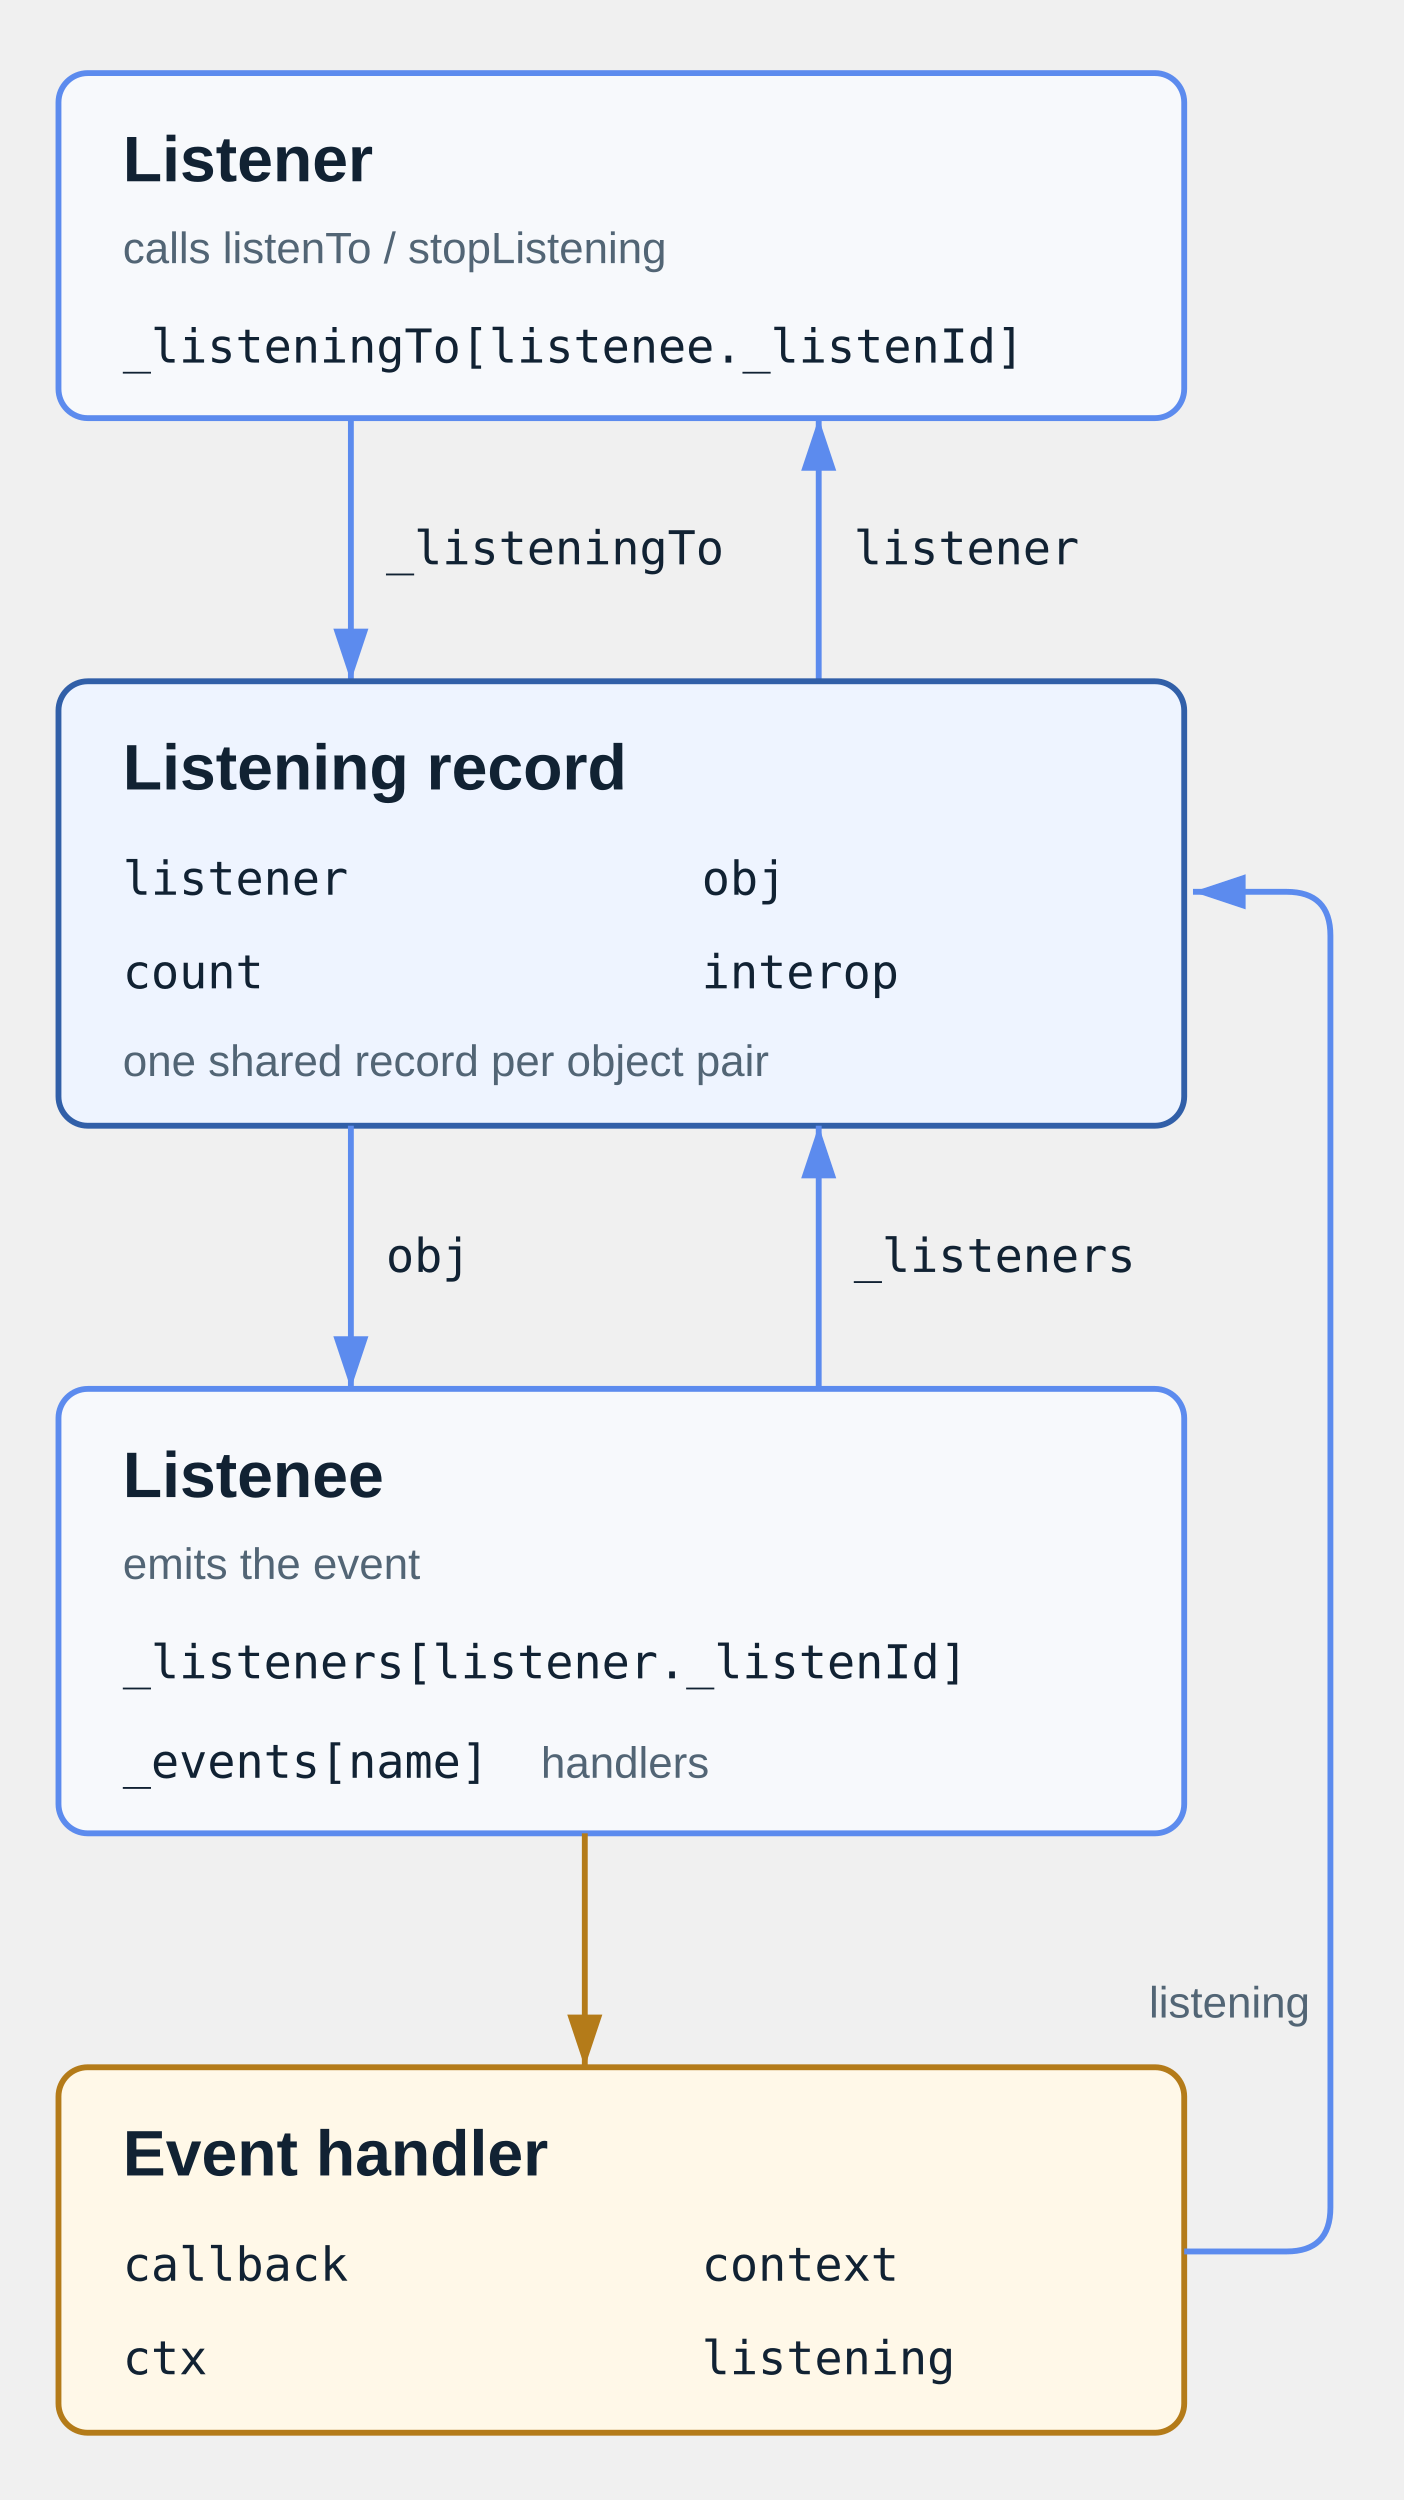
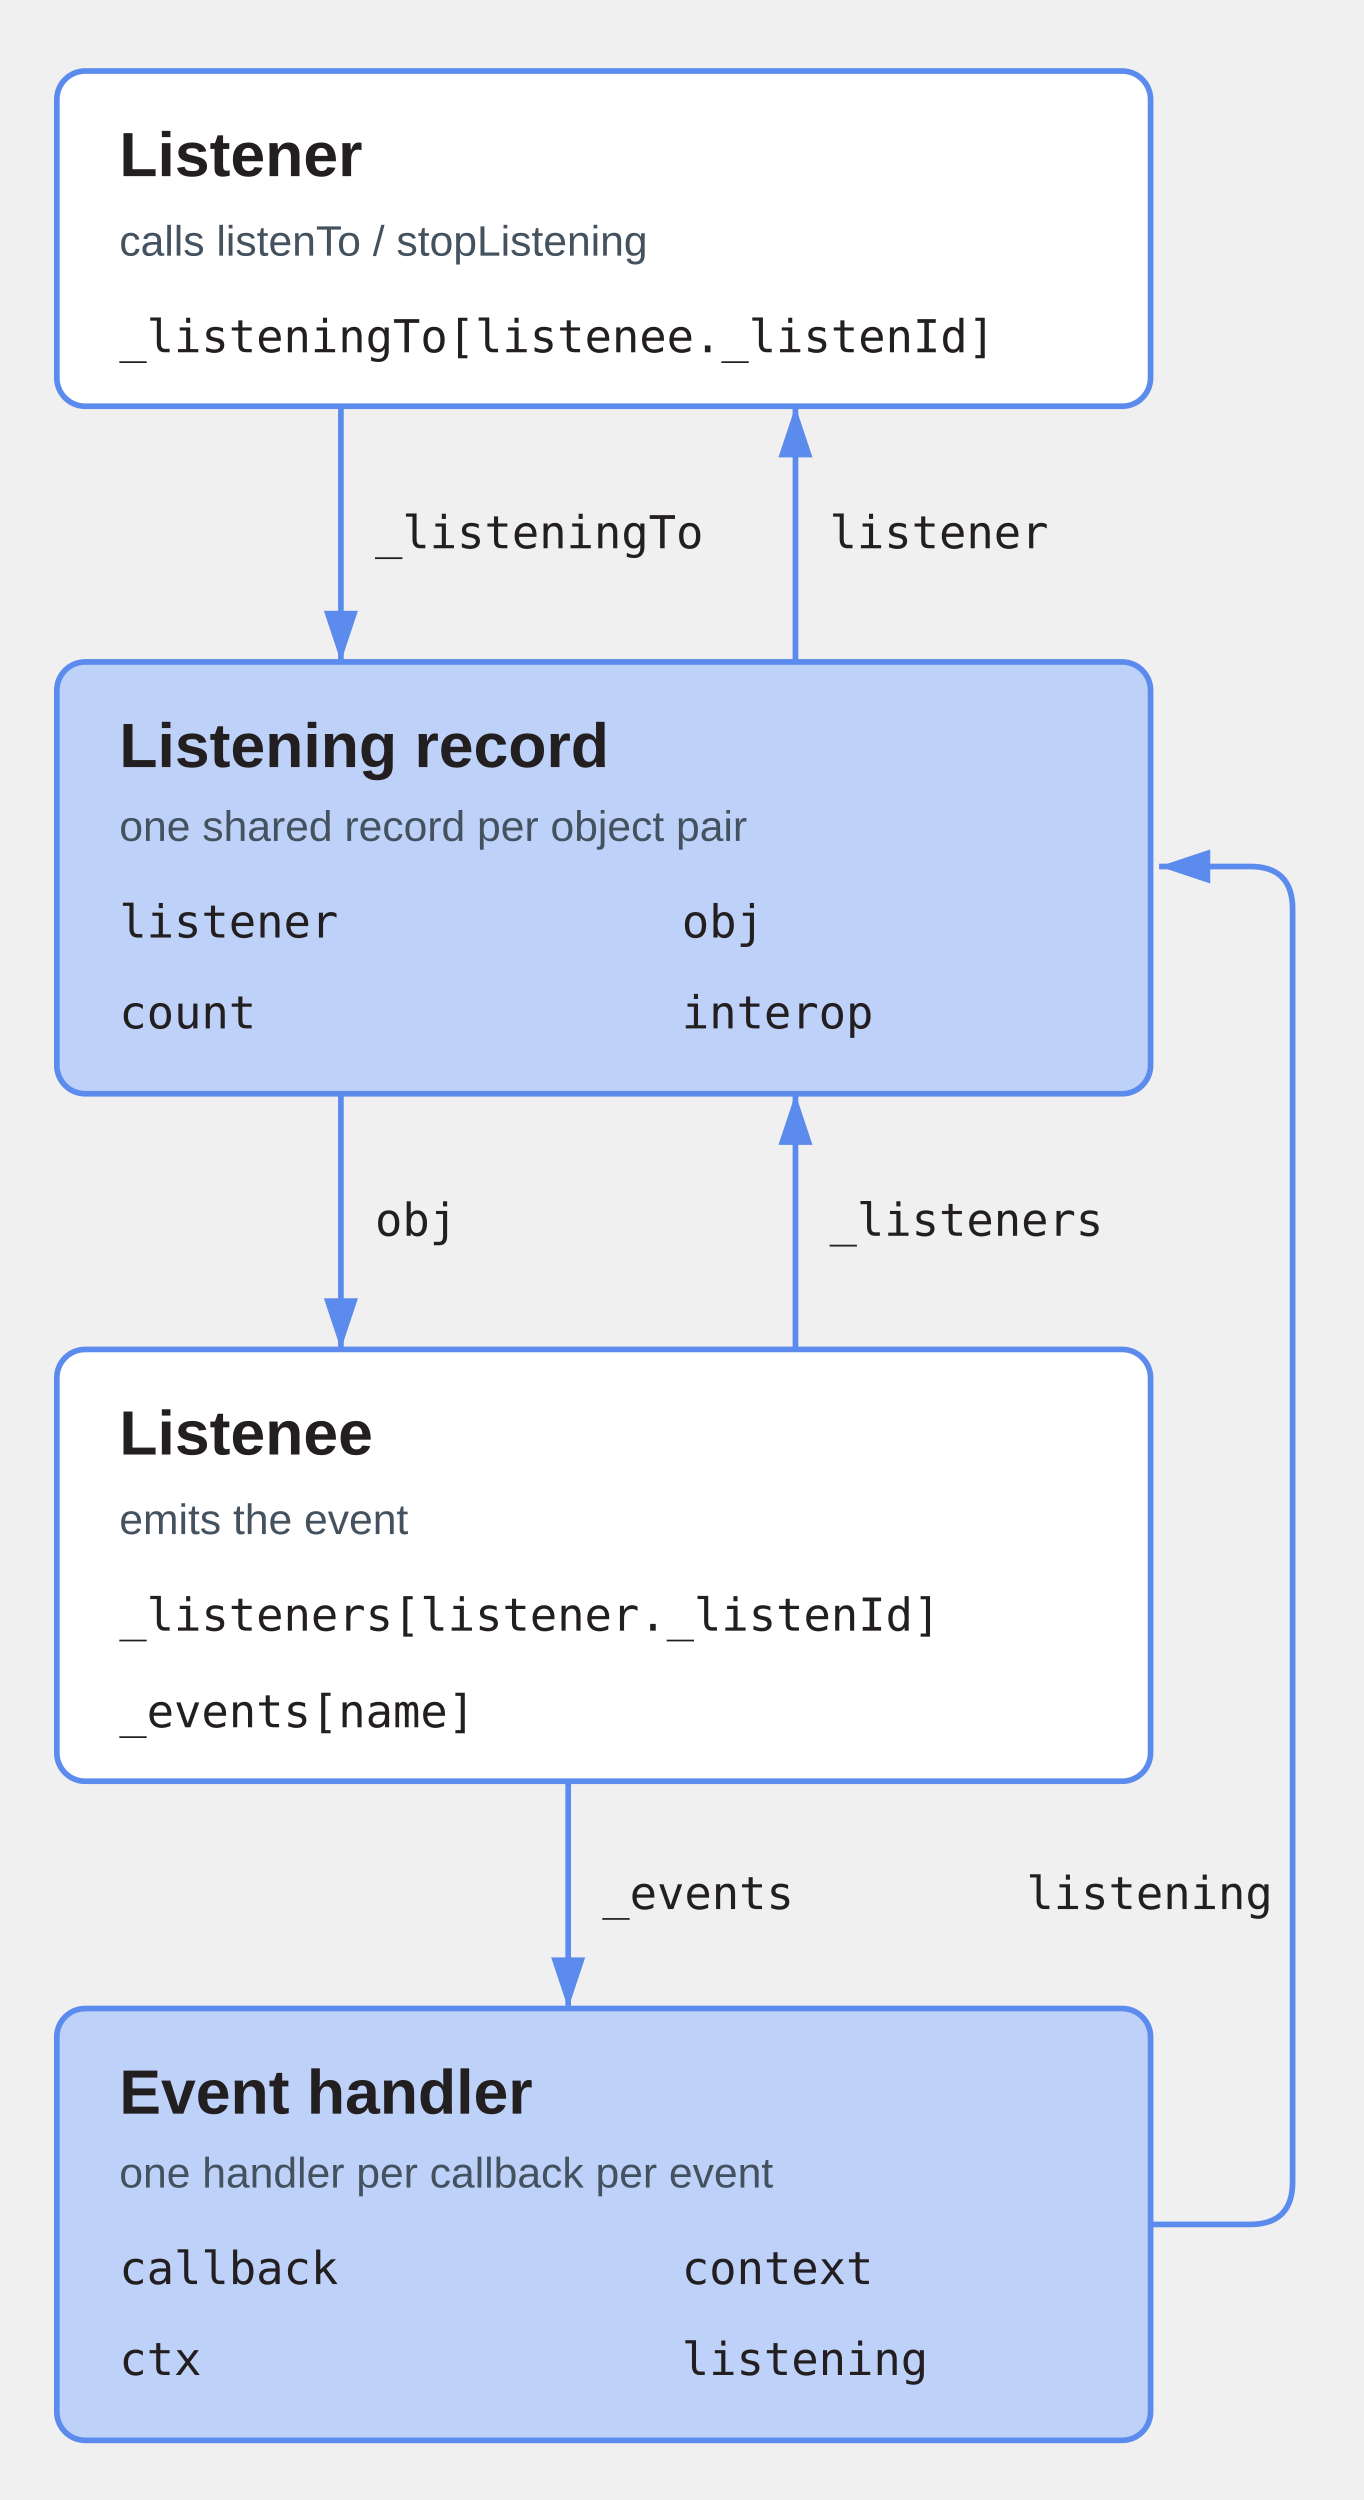
- <svg xmlns="http://www.w3.org/2000/svg" width="480" height="855" viewBox="0 0 480 855" role="img" aria-labelledby="title description">
+ <svg xmlns="http://www.w3.org/2000/svg" width="480" height="880" viewBox="0 0 480 880" role="img" aria-labelledby="title description">
  <defs>
    <marker id="arrow" markerWidth="10" markerHeight="10" refX="9" refY="3" orient="auto" markerUnits="strokeWidth">
      <path d="M0,0 L0,6 L9,3 z" fill="#5c8bee" />
    </marker>
-     <marker id="event-arrow" markerWidth="10" markerHeight="10" refX="9" refY="3" orient="auto" markerUnits="strokeWidth">
-       <path d="M0,0 L0,6 L9,3 z" fill="#b47b19" />
-     </marker>
    <style>
-       .box { fill: #f7f9fc; stroke: #5c8bee; stroke-width: 2; }
-       .record { fill: #eef4ff; stroke: #315fa8; stroke-width: 2; }
-       .handler { fill: #fff8e8; stroke: #b47b19; stroke-width: 2; }
-       .title { fill: #112233; font: 700 22px Arial, Helvetica, sans-serif; }
-       .code { fill: #112233; font: 16px Menlo, Consolas, monospace; }
-       .note { fill: #526575; font: 15px Arial, Helvetica, sans-serif; }
+       .box { fill: #ffffff; stroke: #5c8bee; stroke-width: 2; }
+       .record { fill: #bed1f8; stroke: #5c8bee; stroke-width: 2; }
+       .title { fill: #231f20; font: 700 22px Arial, Helvetica, sans-serif; }
+       .code { fill: #231f20; font: 16px Menlo, Consolas, monospace; }
+       .note { fill: #44525f; font: 15px Arial, Helvetica, sans-serif; }
      .link { fill: none; stroke: #5c8bee; stroke-width: 2; marker-end: url(#arrow); }
-       .event-link { fill: none; stroke: #b47b19; stroke-width: 2; marker-end: url(#event-arrow); }
    </style>
  </defs>
  <rect class="box" x="20" y="25" width="385" height="118" rx="10" />
  <text class="title" x="42" y="62">Listener</text>
  <text class="note" x="42" y="90">calls listenTo / stopListening</text>
  <text class="code" x="42" y="124">_listeningTo[listenee._listenId]</text>
  <path class="link" d="M120 143 L120 233" />
  <text class="code" x="132" y="193">_listeningTo</text>
  <path class="link" d="M280 233 L280 143" />
  <text class="code" x="292" y="193">listener</text>
  <rect class="record" x="20" y="233" width="385" height="152" rx="10" />
  <text class="title" x="42" y="270">Listening record</text>
-   <text class="code" x="42" y="306">listener</text>
-   <text class="code" x="240" y="306">obj</text>
-   <text class="code" x="42" y="338">count</text>
-   <text class="code" x="240" y="338">interop</text>
-   <text class="note" x="42" y="368">one shared record per object pair</text>
+   <text class="note" x="42" y="296">one shared record per object pair</text>
+   <text class="code" x="42" y="330">listener</text>
+   <text class="code" x="240" y="330">obj</text>
+   <text class="code" x="42" y="362">count</text>
+   <text class="code" x="240" y="362">interop</text>
  <path class="link" d="M120 385 L120 475" />
  <text class="code" x="132" y="435">obj</text>
  <path class="link" d="M280 475 L280 385" />
  <text class="code" x="292" y="435">_listeners</text>
  <rect class="box" x="20" y="475" width="385" height="152" rx="10" />
  <text class="title" x="42" y="512">Listenee</text>
  <text class="note" x="42" y="540">emits the event</text>
  <text class="code" x="42" y="574">_listeners[listener._listenId]</text>
  <text class="code" x="42" y="608">_events[name]</text>
-   <text class="note" x="185" y="608">handlers</text>
-   <path class="event-link" d="M200 627 L200 707" />
-   <rect class="handler" x="20" y="707" width="385" height="125" rx="10" />
+   <path class="link" d="M200 627 L200 707" />
+   <text class="code" x="212" y="672">_events</text>
+   <rect class="record" x="20" y="707" width="385" height="152" rx="10" />
  <text class="title" x="42" y="744">Event handler</text>
-   <text class="code" x="42" y="780">callback</text>
-   <text class="code" x="240" y="780">context</text>
-   <text class="code" x="42" y="812">ctx</text>
-   <text class="code" x="240" y="812">listening</text>
-   <path class="link" d="M405 770 H440 Q455 770 455 755 V320 Q455 305 440 305 H408" />
-   <text class="note" x="448" y="690" text-anchor="end">listening</text>
+   <text class="note" x="42" y="770">one handler per callback per event</text>
+   <text class="code" x="42" y="804">callback</text>
+   <text class="code" x="240" y="804">context</text>
+   <text class="code" x="42" y="836">ctx</text>
+   <text class="code" x="240" y="836">listening</text>
+   <path class="link" d="M405 783 H440 Q455 783 455 768 V320 Q455 305 440 305 H408" />
+   <text class="code" x="448" y="672" text-anchor="end">listening</text>
</svg>
